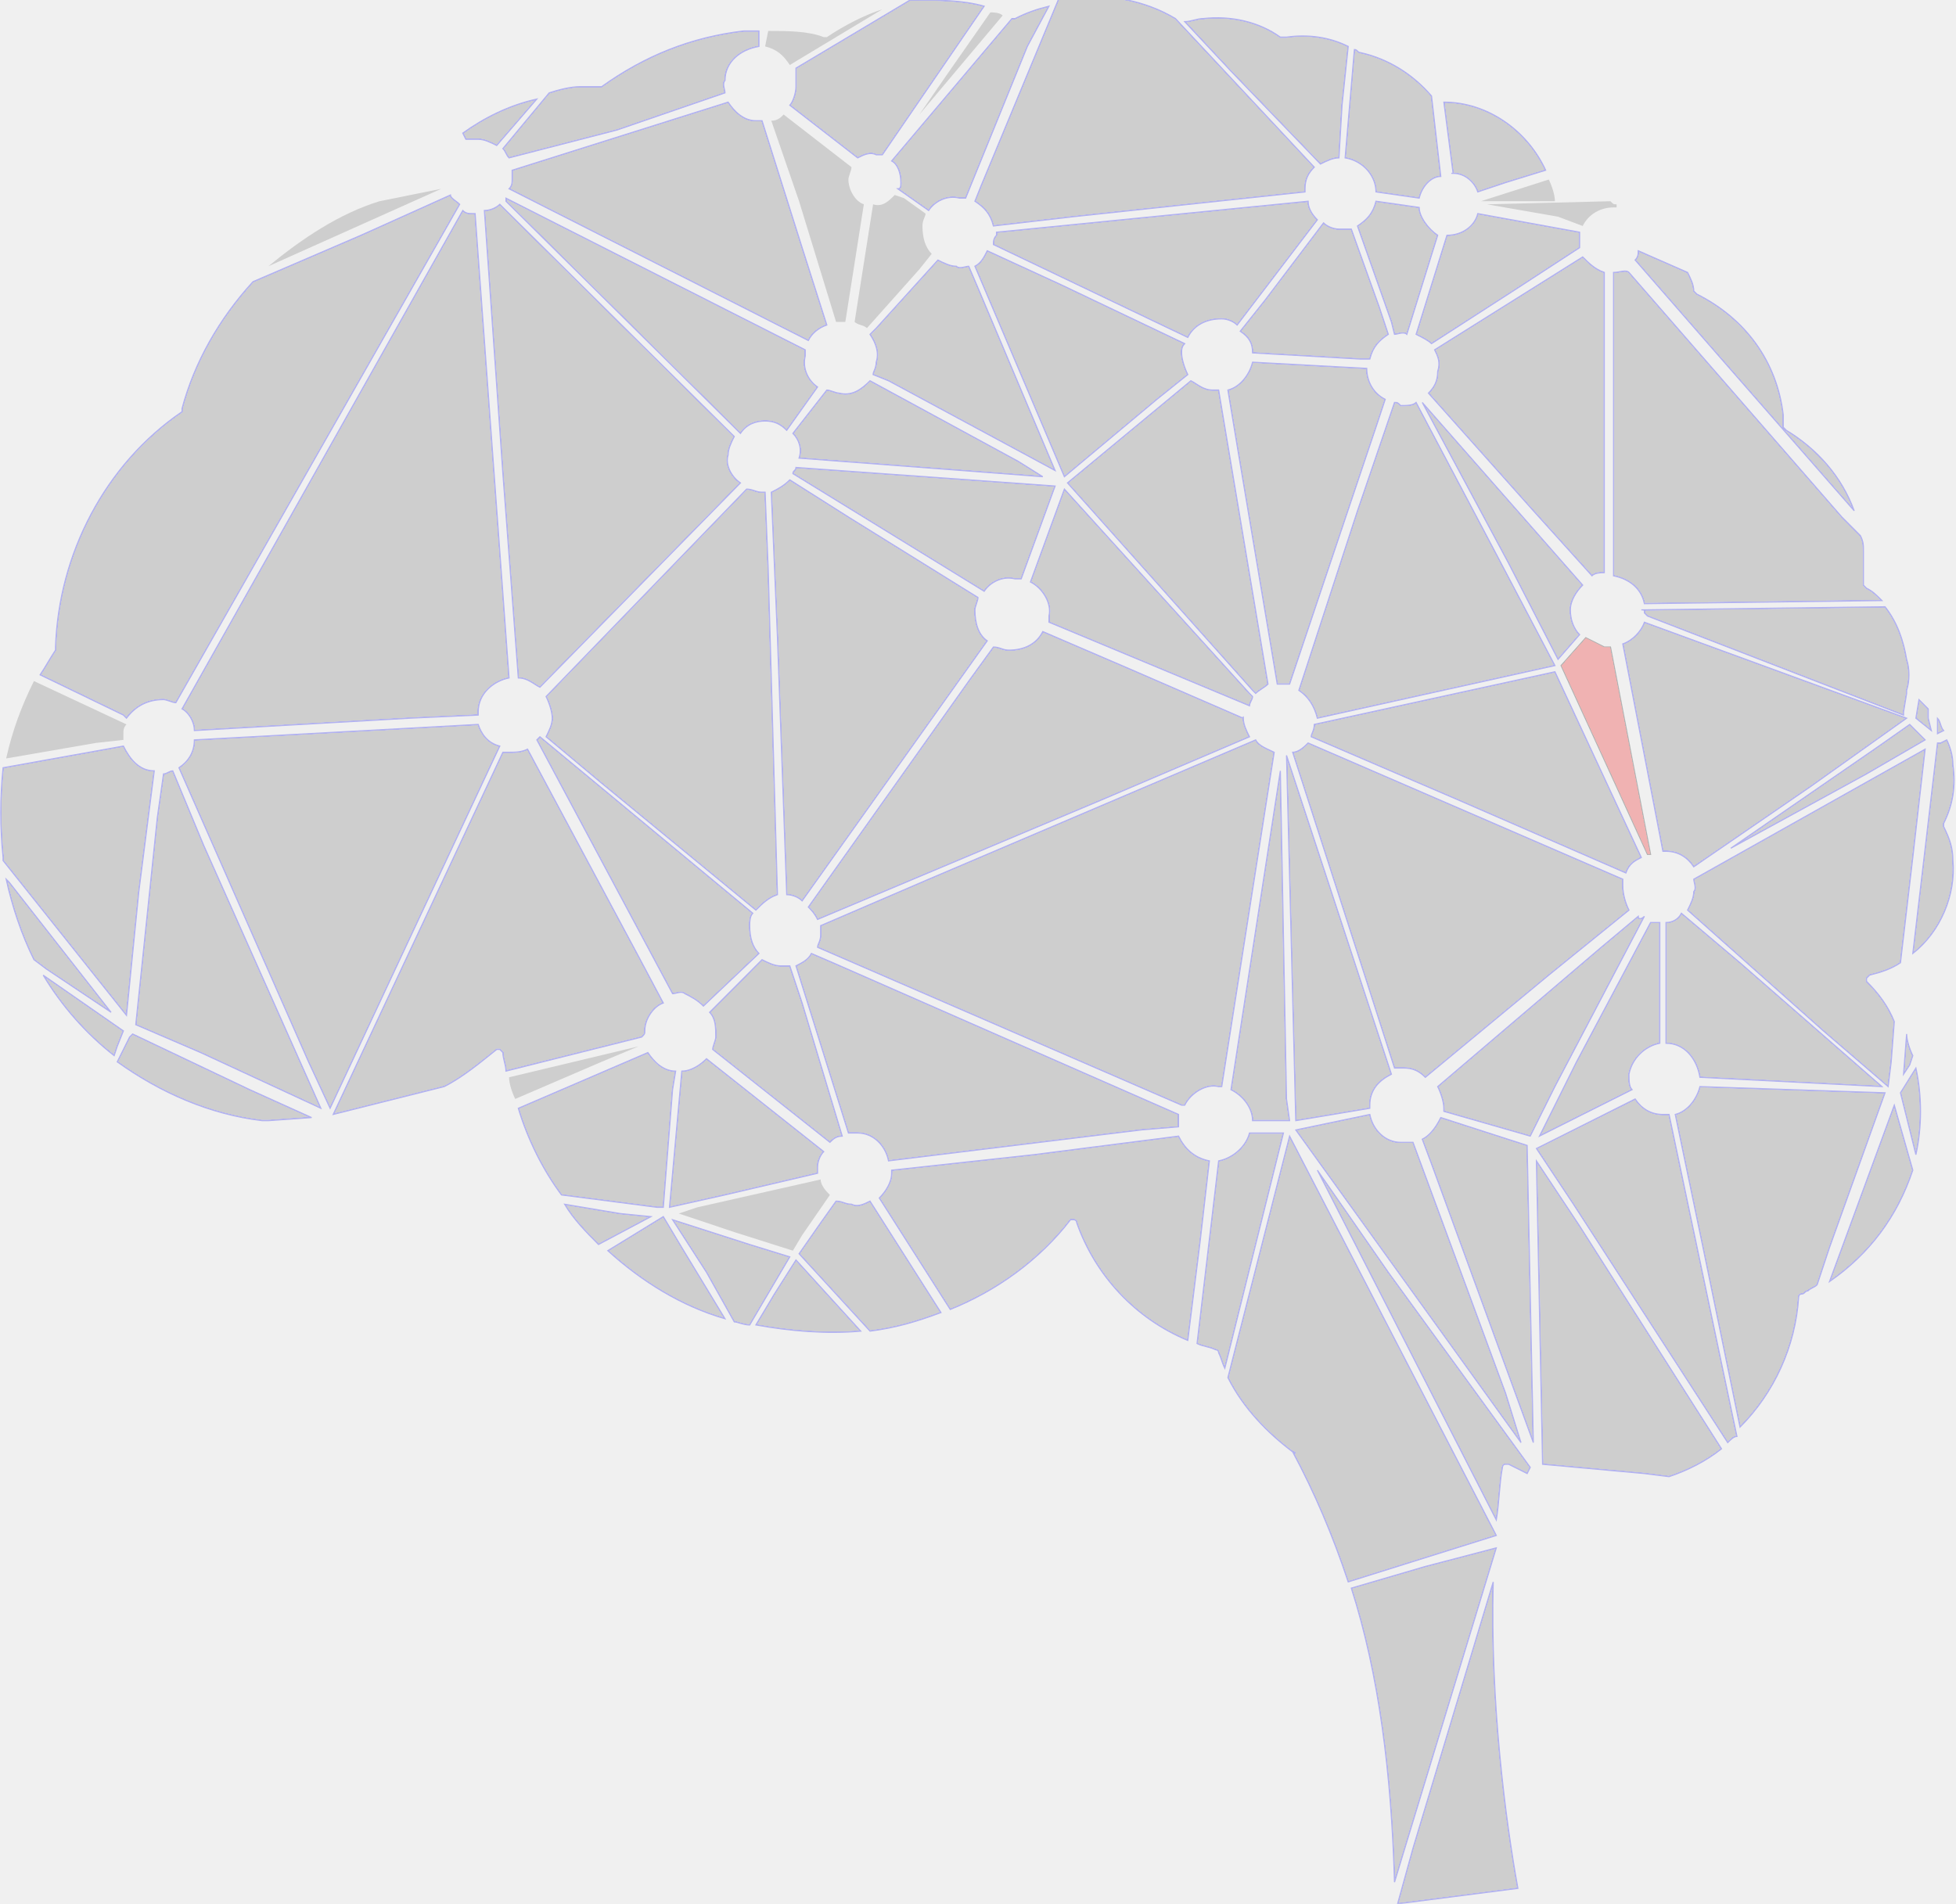
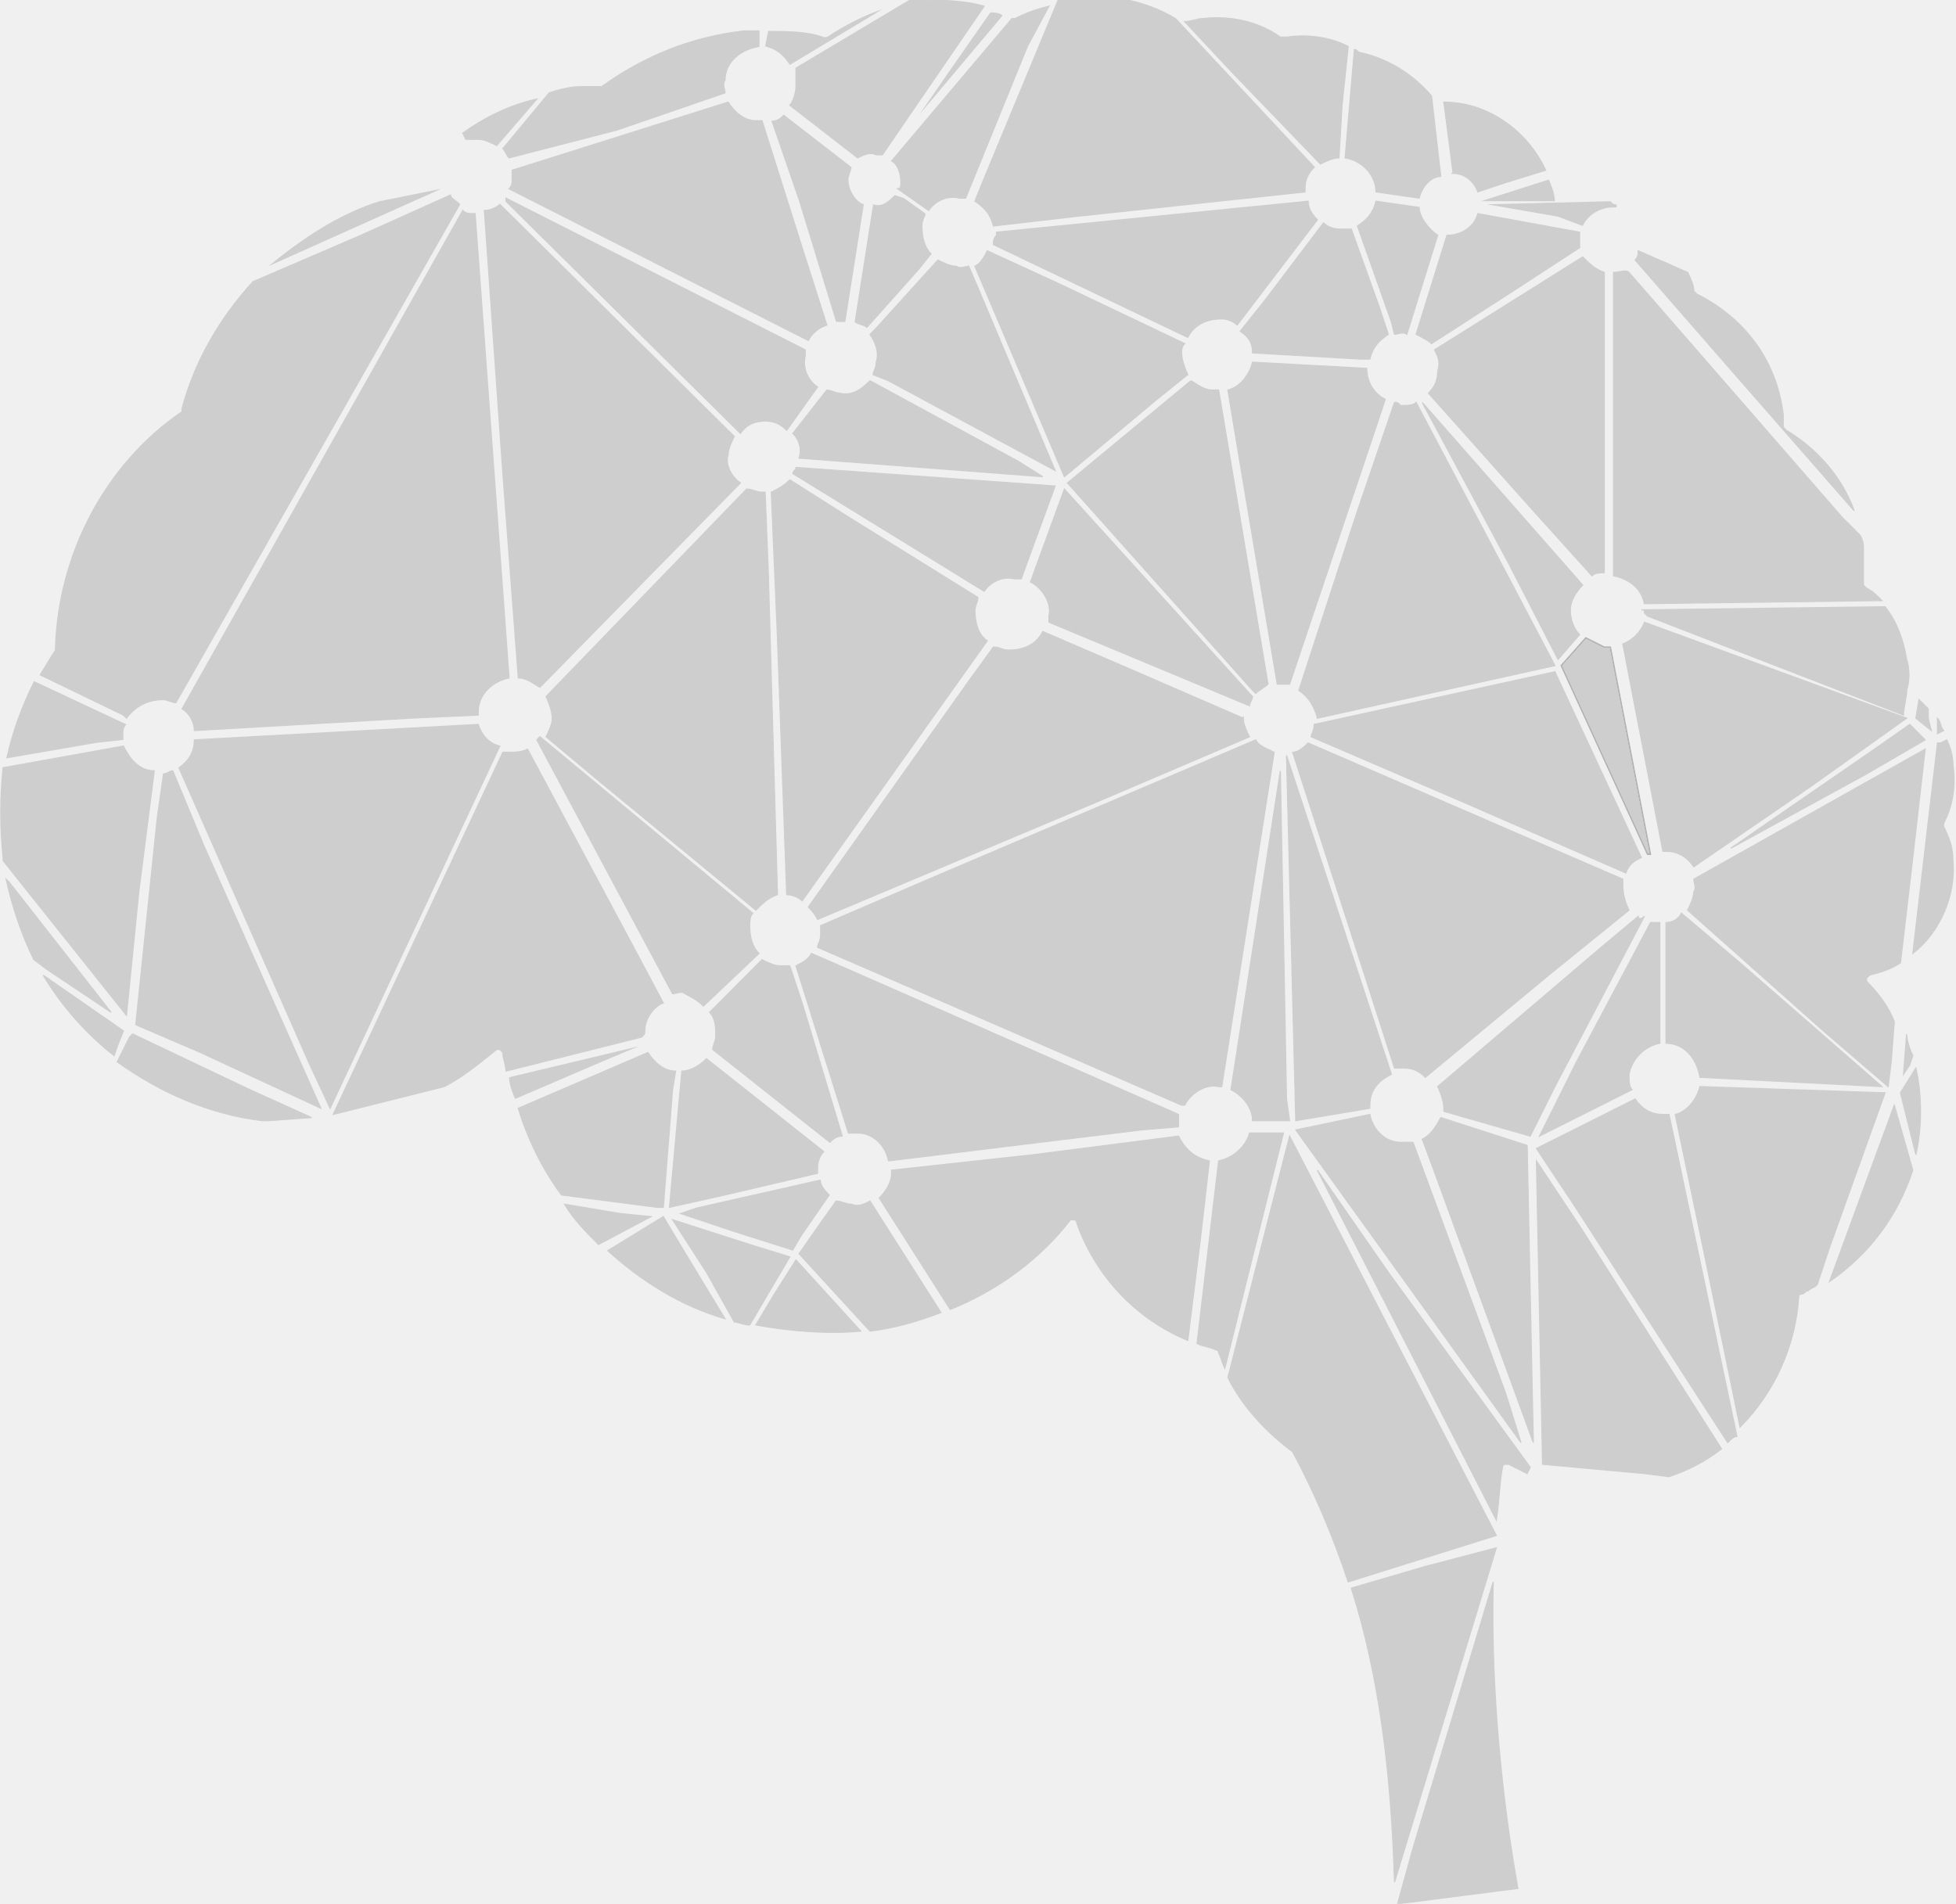
<svg xmlns="http://www.w3.org/2000/svg" width="1738" height="1692" viewBox="0 0 1738 1692" fill="none">
  <g clip-path="url(#clip0)">
    <g style="mix-blend-mode:color-burn" opacity="0.26">
-       <path stroke="black" stroke-linecap="round" stroke-width="1" d="M1409.04 566.742L1387.11 591.503L1433.71 693.298L1463.86 759.328C1463.86 759.328 1463.86 759.328 1466.61 759.328L1430.97 574.996C1428.23 574.996 1428.23 574.996 1425.49 574.996C1420 572.245 1414.52 569.494 1409.04 566.742Z" fill="red" />
+       <path stroke="black" stroke-linecap="round" stroke-width="1" d="M1409.04 566.742L1387.11 591.503L1433.71 693.298L1463.86 759.328C1463.86 759.328 1463.86 759.328 1466.61 759.328L1430.97 574.996C1428.23 574.996 1428.23 574.996 1425.49 574.996C1420 572.245 1414.52 569.494 1409.04 566.742Z" fill="#1A1A1A" />
      <path d="M890.926 13.768C888.185 11.016 882.702 11.016 879.961 11.016L841.583 66.041L816.911 101.807L890.926 13.768Z" fill="#1A1A1A" />
      <path d="M712.745 1097.73L737.417 1061.96C734.675 1059.21 729.193 1053.71 729.193 1048.21L619.54 1072.97L603.092 1078.47L652.436 1094.98L704.521 1111.49L712.745 1097.73Z" fill="#1A1A1A" />
      <path d="M1315.84 178.808H1340.51H1381.63C1381.63 173.306 1378.89 165.052 1376.15 159.55L1315.84 178.808Z" fill="#1A1A1A" />
      <path d="M238.494 236.596L392.008 167.815L337.182 178.82C301.545 189.825 268.649 211.835 238.494 236.596Z" fill="#1A1A1A" />
      <path d="M1406.3 200.842C1411.78 189.837 1422.75 184.334 1433.71 184.334H1436.45V181.583C1433.71 181.583 1433.71 181.583 1430.97 178.832L1321.32 181.583L1384.37 192.588L1406.3 200.842Z" fill="#1A1A1A" />
      <path d="M701.775 57.754L784.015 8.232C767.567 13.735 751.119 21.988 734.671 32.993H731.93C718.223 27.491 699.034 27.491 682.586 27.491L679.844 41.247C690.81 43.998 696.292 49.501 701.775 57.754Z" fill="#1A1A1A" />
      <path d="M109.652 652.038C109.652 649.287 109.652 646.535 112.394 643.784L30.154 605.267C19.189 627.277 10.965 649.287 5.482 674.048L84.98 660.292L109.652 657.54C109.652 654.789 109.652 654.789 109.652 652.038Z" fill="#1A1A1A" />
      <path d="M452.318 957.4C452.318 962.902 455.06 971.156 457.801 976.658L534.558 943.644L567.454 929.887L452.318 957.4Z" fill="#1A1A1A" />
      <path d="M775.794 181.557C775.794 181.557 773.053 181.557 775.794 181.557L759.346 286.103C762.088 288.855 767.57 288.855 770.312 291.606L816.914 239.333L827.88 225.577C822.397 220.074 819.656 211.821 819.656 200.816C819.656 195.313 822.397 192.562 822.397 189.811L803.208 176.055L794.984 173.303C789.501 178.806 784.018 184.308 775.794 181.557Z" fill="#1A1A1A" />
      <path d="M710.004 178.815L742.9 286.113C745.641 286.113 748.382 286.113 751.124 286.113L767.571 181.566C759.348 178.815 753.865 167.81 753.865 159.557C753.865 156.805 756.606 151.303 756.606 148.552L696.297 101.781C693.556 104.532 690.814 107.283 685.332 107.283L710.004 178.815Z" fill="#1A1A1A" />
-       <g style="mix-blend-mode:color-burn" stroke-width="1" stroke="blue">
+       <g style="mix-blend-mode:color-burn" stroke-width="1" stroke="#1A1A1A">
        <path d="M1474.83 927.138V877.616V819.841H1472.09C1469.35 819.841 1469.35 819.841 1466.61 819.841L1400.82 943.646L1367.92 1009.67L1450.16 968.407C1447.42 965.655 1447.42 960.153 1447.42 954.65C1450.16 940.894 1461.12 929.889 1474.83 927.138Z" fill="#1A1A1A" />
        <path d="M1340.51 500.727L1384.37 586.014L1403.56 564.005C1398.07 558.502 1395.33 550.248 1395.33 541.995C1395.33 533.741 1400.81 525.487 1406.3 519.985L1263.75 357.663L1340.51 500.727Z" fill="#1A1A1A" />
        <path d="M1082.82 1031.7L1063.63 1194.02C1069.11 1196.77 1074.6 1196.77 1080.08 1199.52C1080.08 1199.52 1082.82 1199.52 1082.82 1202.28C1085.56 1207.78 1085.56 1210.53 1088.3 1216.03L1107.49 1139L1140.39 1006.94H1110.23C1107.49 1017.94 1096.53 1028.95 1082.82 1031.7Z" fill="#1A1A1A" />
        <path d="M1699.62 938.177C1696.88 932.674 1694.14 924.42 1694.14 918.918L1691.4 954.684L1696.88 946.43L1699.62 938.177Z" fill="#1A1A1A" />
        <path d="M1112.98 313.625L1208.92 319.128H1217.15C1219.89 308.123 1225.37 302.62 1233.6 297.118L1225.37 272.357L1200.7 203.576C1197.96 203.576 1195.22 203.576 1189.73 203.576C1184.25 203.576 1178.77 200.825 1176.03 198.074L1123.94 266.854L1102.01 294.367C1110.24 299.869 1112.98 305.372 1112.98 313.625Z" fill="#1A1A1A" />
        <path d="M1170.54 1039.94L1329.54 1350.83C1332.28 1334.32 1332.28 1317.81 1335.02 1304.06C1335.02 1304.06 1335.02 1301.31 1337.77 1301.31H1340.51C1345.99 1304.06 1351.47 1306.81 1356.95 1309.56L1359.7 1304.06L1233.6 1130.73L1170.54 1039.94Z" fill="#1A1A1A" />
        <path d="M1263.75 1012.44L1271.97 1034.45L1362.44 1282.06L1356.95 1017.95L1280.2 993.185C1274.71 1004.19 1269.23 1009.69 1263.75 1012.44Z" fill="#1A1A1A" />
        <path d="M1047.19 1009.68L918.344 1026.19L792.243 1039.95V1042.7C792.243 1050.95 786.76 1059.2 781.278 1064.71L844.328 1163.75C885.448 1147.24 923.826 1119.73 951.24 1083.97H953.981C953.981 1083.97 956.722 1083.97 956.722 1086.72C973.17 1133.49 1008.81 1172 1055.41 1191.26L1066.38 1103.22L1074.6 1031.69C1060.89 1028.94 1052.67 1020.69 1047.19 1009.68Z" fill="#1A1A1A" />
        <path d="M1455.64 814.353L1422.74 841.865L1277.45 965.67C1280.2 971.172 1282.94 979.426 1282.94 984.928V987.68L1302.13 993.182L1359.69 1009.69L1381.62 965.67L1461.12 814.353C1458.38 817.104 1455.64 817.104 1455.64 814.353Z" fill="#1A1A1A" />
        <path d="M625.021 894.125L674.365 847.355C668.882 841.852 666.141 833.599 666.141 822.594C666.141 819.843 666.141 814.34 668.882 811.589L479.731 654.77L476.989 657.521L597.608 883.121C600.349 883.121 605.832 880.369 608.573 883.121C614.056 885.872 619.538 888.623 625.021 894.125Z" fill="#1A1A1A" />
        <path d="M597.605 968.43L600.347 951.923C589.381 951.923 581.157 943.669 575.675 935.416L460.539 984.938C468.763 1012.45 482.47 1039.96 498.918 1061.97L583.899 1072.98H589.381L597.605 968.43Z" fill="#1A1A1A" />
        <path d="M1699.62 1039.95L1683.17 982.173L1625.6 1138.99C1661.24 1114.23 1685.91 1081.22 1699.62 1039.95Z" fill="#1A1A1A" />
        <path d="M1370.66 1301.33L1461.12 1309.58L1483.05 1312.33C1499.5 1306.83 1515.95 1298.58 1529.66 1287.57L1403.55 1089.48L1365.18 1031.71L1370.66 1301.33Z" fill="#1A1A1A" />
        <path d="M572.933 916.141C572.933 905.136 581.157 894.131 589.381 891.38L567.451 850.111L468.763 665.78C463.28 668.531 457.798 668.531 452.315 668.531C449.574 668.531 449.574 668.531 446.832 668.531L296.06 990.424L394.747 965.663C411.195 957.409 427.643 943.653 441.35 932.648H444.091L446.832 935.399C446.832 940.902 449.574 946.404 449.574 951.907L482.47 943.653L570.192 921.643C572.933 918.892 572.933 918.892 572.933 916.141Z" fill="#1A1A1A" />
        <path d="M1696.88 643.798L1669.46 663.057L1537.88 753.847L1658.5 687.818L1710.58 657.554L1696.88 643.798Z" fill="#1A1A1A" />
        <path d="M1458.39 762.074L1381.63 597.001L1167.8 643.772C1167.8 649.274 1165.06 652.026 1165.06 654.777L1299.39 712.552L1444.68 775.83C1447.42 767.577 1452.9 764.826 1458.39 762.074Z" fill="#1A1A1A" />
        <path d="M756.604 1070.2C751.121 1070.2 748.38 1067.45 742.897 1067.45L729.191 1086.71L710.001 1114.22L773.052 1183C794.982 1180.25 814.172 1174.75 836.102 1166.49L773.052 1067.45C767.569 1070.2 762.086 1072.95 756.604 1070.2Z" fill="#1A1A1A" />
        <path d="M688.073 1149.99L671.625 1177.5C701.78 1183.01 734.675 1185.76 764.83 1183.01L707.262 1119.73L688.073 1149.99Z" fill="#1A1A1A" />
        <path d="M627.76 1130.76L652.431 1174.78C655.173 1174.78 660.655 1177.53 666.138 1177.53L701.775 1117L666.138 1106L597.605 1083.99L627.76 1130.76Z" fill="#1A1A1A" />
        <path d="M424.902 643.798L172.7 657.554C172.7 668.559 167.218 676.813 158.994 682.315L274.129 943.681L293.319 984.949L444.092 663.057C433.126 660.305 427.644 652.052 424.902 643.798Z" fill="#1A1A1A" />
        <path d="M1206.18 200.842L1236.34 286.129L1239.08 297.134C1241.82 297.134 1247.3 294.383 1250.04 297.134L1277.46 209.095C1269.23 203.593 1261.01 192.588 1261.01 184.334L1222.63 178.832C1219.89 189.837 1214.41 195.339 1206.18 200.842Z" fill="#1A1A1A" />
        <path d="M693.555 858.38C688.073 858.38 682.59 855.629 677.107 852.877L630.505 899.648C635.988 905.151 635.988 913.404 635.988 921.658C635.988 924.409 633.246 929.912 633.246 932.663L737.417 1015.2C740.158 1012.45 742.899 1009.7 748.382 1009.7L712.745 891.395L701.779 858.38C699.038 858.38 696.297 858.38 693.555 858.38Z" fill="#1A1A1A" />
        <path d="M778.535 321.902C778.535 327.404 775.794 330.156 775.794 332.907L789.501 338.409L937.532 418.195L868.999 255.873L860.775 236.614C858.034 236.614 852.551 239.365 849.81 236.614C844.327 236.614 838.844 233.863 833.362 231.112L778.535 291.639L773.053 297.141C778.535 305.395 781.277 313.648 778.535 321.902Z" fill="#1A1A1A" />
        <path d="M866.256 236.6L945.754 423.683L1027.99 354.903L1055.41 332.893C1052.67 327.391 1049.92 319.137 1049.92 313.634C1049.92 310.883 1049.92 308.132 1052.67 305.381L943.013 253.108L877.221 222.844C874.48 228.347 871.739 233.849 866.256 236.6Z" fill="#1A1A1A" />
        <path d="M1461.12 552.987C1458.38 561.24 1450.16 569.494 1441.93 572.245L1477.57 756.577C1477.57 756.577 1477.57 756.577 1480.31 756.577C1491.28 756.577 1499.5 762.079 1504.98 770.333L1609.15 698.801L1694.14 638.274L1461.12 552.987Z" fill="#1A1A1A" />
        <path d="M1326.8 1405.87L1255.52 1642.47L1241.82 1691.99L1348.73 1678.24C1337.76 1617.71 1324.06 1513.16 1326.8 1405.87Z" fill="#1A1A1A" />
        <path d="M1236.34 954.684L1143.13 671.308L1151.36 995.952L1217.15 984.947V982.196C1217.15 968.44 1225.37 960.186 1236.34 954.684Z" fill="#1A1A1A" />
        <path d="M671.624 808.834C677.107 803.331 682.589 797.829 690.813 795.077L682.589 506.199L679.848 437.419H677.107C671.624 437.419 668.883 434.668 663.4 434.668L485.214 618.999C487.955 624.502 490.696 632.756 490.696 638.258C490.696 643.76 487.955 649.263 485.214 654.765L534.558 696.034L671.624 808.834Z" fill="#1A1A1A" />
        <path d="M1510.47 965.674C1507.72 976.679 1499.5 987.684 1488.54 990.435L1513.21 1108.74L1546.1 1268.31C1576.26 1238.04 1595.45 1196.78 1598.19 1152.76C1598.19 1152.76 1598.19 1150.01 1600.93 1150.01C1603.67 1150.01 1603.67 1147.25 1606.41 1147.25C1609.15 1144.5 1611.89 1144.5 1614.64 1141.75L1625.6 1108.74L1674.95 971.177L1510.47 965.674Z" fill="#1A1A1A" />
        <path d="M1699.62 847.386C1724.29 828.128 1738 795.113 1735.26 764.85C1735.26 753.845 1732.52 745.591 1727.03 734.586V731.835C1735.26 715.328 1738 698.821 1735.26 679.562C1735.26 671.308 1732.52 663.055 1729.78 657.552L1724.29 660.303H1721.55L1699.62 847.386Z" fill="#1A1A1A" />
        <path d="M1452.9 976.684L1420 993.192L1365.18 1020.7L1398.07 1070.23L1535.14 1282.07C1537.88 1279.32 1540.62 1276.57 1543.36 1276.57L1483.05 990.44C1480.31 990.44 1480.31 990.44 1477.57 990.44C1466.6 990.44 1458.38 984.938 1452.9 976.684Z" fill="#1A1A1A" />
        <path d="M1047.18 995.921C1047.18 993.17 1047.18 993.17 1047.18 990.419L740.154 855.609L720.965 847.355C718.224 852.858 712.741 855.609 707.259 858.36L753.861 1006.93C756.602 1006.93 759.344 1006.93 762.085 1006.93C775.792 1006.93 786.757 1017.93 789.498 1031.69L1014.29 1004.17L1047.18 1001.42C1047.18 998.672 1047.18 998.672 1047.18 995.921Z" fill="#1A1A1A" />
        <path d="M699.038 795.106C704.521 795.106 710.004 797.857 712.745 800.608L877.224 569.506C869.001 564.003 866.259 552.998 866.259 541.993C866.259 539.242 869.001 533.74 869.001 530.988L753.865 459.457L701.78 426.442C696.297 431.945 690.814 434.696 685.332 437.447L690.814 566.754L699.038 795.106Z" fill="#1A1A1A" />
        <path d="M1104.75 638.293C1104.75 638.293 1104.75 635.542 1104.75 638.293L1003.32 594.274L926.567 561.259C921.084 572.264 910.119 577.767 896.412 577.767C890.93 577.767 888.188 575.015 882.706 575.015L860.775 605.279L718.226 806.118C720.967 808.869 723.709 811.62 726.45 817.123L981.393 709.825L1110.24 654.801C1107.49 649.298 1104.75 643.796 1104.75 638.293Z" fill="#1A1A1A" />
        <path d="M1285.68 209.101L1258.27 297.14C1263.75 299.891 1269.23 302.642 1271.97 305.393L1348.73 255.871L1403.56 220.105C1403.56 217.354 1403.56 214.603 1403.56 209.101V206.349L1313.09 189.842C1310.35 200.847 1299.39 209.101 1285.68 209.101Z" fill="#1A1A1A" />
        <path d="M1702.36 1026.2C1707.84 1001.44 1707.84 973.931 1702.36 949.17L1688.65 971.179L1702.36 1026.2Z" fill="#1A1A1A" />
        <path d="M1504.99 781.331C1504.99 784.082 1507.73 789.585 1504.99 792.336C1504.99 797.838 1502.25 803.341 1499.5 808.843L1620.12 916.141L1677.69 965.662L1680.43 943.653L1683.17 907.887C1677.69 894.131 1669.47 883.126 1658.5 872.121V869.37L1661.24 866.619C1672.21 863.867 1680.43 861.116 1688.66 855.614L1699.62 762.072L1710.59 665.78L1504.99 781.331Z" fill="#1A1A1A" />
        <path d="M1222.63 170.569L1261.01 176.071C1263.75 165.066 1271.97 156.813 1280.2 156.813L1271.97 85.281C1255.52 66.022 1233.59 52.266 1208.92 46.764C1206.18 46.764 1206.18 44.013 1203.44 44.013L1195.21 140.305C1211.66 143.057 1222.63 156.813 1222.63 170.569Z" fill="#1A1A1A" />
        <path d="M1255.53 1015.2C1252.79 1015.2 1250.04 1015.2 1244.56 1015.2C1230.86 1015.2 1219.89 1004.2 1217.15 990.44L1151.36 1004.2L1351.47 1282.07L1337.77 1238.05L1255.53 1015.2Z" fill="#1A1A1A" />
        <path d="M1189.73 140.3L1192.47 93.529L1197.96 41.256C1181.51 33.002 1162.32 30.251 1143.13 33.002H1140.39H1137.65C1118.46 19.246 1093.79 13.744 1069.11 16.495C1063.63 16.495 1058.15 19.246 1052.67 19.246L1093.79 63.266L1173.29 145.802C1178.77 143.051 1184.25 140.3 1189.73 140.3Z" fill="#1A1A1A" />
        <path d="M1291.16 154.043C1302.13 154.043 1310.35 162.296 1313.09 170.55L1337.76 162.296L1373.4 151.291C1356.95 115.526 1321.31 90.765 1282.94 90.765L1291.16 154.043C1291.16 154.043 1288.42 154.043 1291.16 154.043Z" fill="#1A1A1A" />
        <path d="M882.704 200.832L953.978 192.578L1159.58 170.568V167.817C1159.58 159.563 1162.32 154.061 1167.8 148.558L1044.44 16.5C1017.03 -0.008 984.133 -5.51 951.237 -2.759C948.496 -2.759 943.013 -2.759 940.272 -0.008L871.738 165.066L866.256 178.822C874.48 184.324 879.962 189.827 882.704 200.832Z" fill="#1A1A1A" />
        <path d="M800.465 162.308C800.465 165.059 800.465 167.81 797.724 167.81L825.137 187.069C830.62 178.815 841.585 173.312 852.55 176.064C855.292 176.064 858.033 176.064 858.033 176.064L912.86 41.254L932.049 5.488C921.084 8.239 912.86 10.991 901.894 16.493H899.153L792.241 143.049C797.724 145.8 800.465 154.054 800.465 162.308Z" fill="#1A1A1A" />
        <path d="M1727.03 649.274C1724.29 646.523 1724.29 641.021 1721.55 638.27V641.021V652.025L1727.03 649.274Z" fill="#1A1A1A" />
        <path d="M1461.13 544.735L1463.87 547.486L1691.4 635.525V632.774L1694.14 616.267V613.516C1696.88 605.262 1696.88 594.257 1694.14 586.003C1691.4 569.496 1685.91 552.989 1674.95 539.233L1461.13 541.984H1458.38C1461.13 541.984 1461.13 541.984 1461.13 544.735Z" fill="#1A1A1A" />
        <path d="M707.259 77.034C707.259 82.537 704.518 90.79 701.777 93.541L762.086 140.312C767.569 137.561 773.051 134.81 778.534 137.561C781.275 137.561 781.275 137.561 784.017 137.561L874.48 5.502C855.291 0 833.36 0 811.43 0H808.689L707.259 60.527C707.259 68.781 707.259 71.532 707.259 77.034Z" fill="#1A1A1A" />
        <path d="M1713.33 638.279V630.025C1710.58 627.274 1707.84 624.523 1705.1 621.772L1702.36 638.279L1716.07 649.284L1713.33 638.279Z" fill="#1A1A1A" />
        <path d="M1452.9 231.098L1529.66 319.137L1647.54 453.947C1636.57 423.683 1614.64 398.922 1587.23 382.415L1584.49 379.664C1584.49 376.913 1584.49 371.41 1584.49 368.659C1579 321.888 1551.59 283.371 1507.73 261.361L1504.99 258.61C1504.99 253.108 1502.25 247.605 1499.5 242.103L1455.64 222.844C1455.64 225.595 1455.64 228.347 1452.9 231.098Z" fill="#1A1A1A" />
        <path d="M1433.71 242.117V448.458V511.736C1447.42 514.488 1458.38 522.741 1461.12 536.497L1672.2 533.746C1666.72 528.244 1663.98 525.493 1658.5 522.741L1655.76 519.99C1655.76 508.985 1655.76 500.732 1655.76 489.727C1655.76 484.224 1655.76 481.473 1653.01 475.971L1636.57 459.463L1447.42 242.117C1444.67 239.366 1439.19 242.117 1433.71 242.117Z" fill="#1A1A1A" />
        <path d="M8.223 784.106L5.482 781.355C10.965 806.116 19.189 830.877 30.154 852.887L41.119 861.14L98.687 899.657L8.223 784.106Z" fill="#1A1A1A" />
        <path d="M646.952 404.424C646.952 398.922 649.693 393.42 652.435 387.917L444.094 181.576C441.353 184.327 435.87 187.078 430.387 187.078L446.835 420.932L460.542 602.512C468.766 602.512 474.248 608.015 479.731 610.766L657.917 429.185C649.693 423.683 644.211 412.678 646.952 404.424Z" fill="#1A1A1A" />
        <path d="M1480.32 819.867V927.164C1496.76 927.164 1507.73 940.92 1510.47 957.428L1672.21 965.681L1546.11 855.633L1494.02 811.613C1491.28 817.115 1485.8 819.867 1480.32 819.867Z" fill="#1A1A1A" />
        <path d="M109.651 663.035L2.74 682.294C-0.002 709.806 -0.002 734.567 2.74 762.079V764.83L112.393 902.391L123.358 792.343L137.065 685.045C123.358 685.045 115.134 674.04 109.651 663.035Z" fill="#1A1A1A" />
        <path d="M1148.61 1290.31C1151.35 1290.31 1151.35 1293.06 1148.61 1290.31C1167.8 1326.07 1184.25 1364.59 1197.95 1405.86L1329.54 1364.59L1145.87 1009.68L1091.04 1224.28C1104.75 1251.79 1126.68 1273.8 1148.61 1290.31Z" fill="#1A1A1A" />
        <path d="M145.286 621.752C148.028 621.752 153.51 624.504 156.252 624.504L408.453 181.557C405.712 178.806 400.23 176.055 400.23 173.303L320.731 209.069L224.785 250.338C194.63 283.352 172.7 321.869 161.734 363.138V365.889C93.201 412.66 52.081 492.445 49.34 574.982C49.34 574.982 49.34 574.982 49.34 577.733C43.857 585.986 41.116 591.489 35.633 599.743L109.649 635.508L112.39 638.26C120.614 627.255 131.58 621.752 145.286 621.752Z" fill="#1A1A1A" />
        <path d="M117.873 918.918L115.132 921.669L104.167 943.679C142.545 971.191 186.406 990.45 233.009 995.952H238.491L276.87 993.201L222.043 968.44L117.873 918.918Z" fill="#1A1A1A" />
        <path d="M679.846 374.176C688.07 374.176 693.553 376.927 699.036 382.429L726.449 343.912C718.225 338.41 712.742 327.405 715.484 316.4C715.484 313.649 715.484 310.898 715.484 310.898L449.575 176.088C449.575 176.088 449.575 176.088 449.575 178.839L657.916 385.181C663.399 376.927 671.622 374.176 679.846 374.176Z" fill="#1A1A1A" />
        <path d="M540.041 1111.47C570.196 1138.98 605.833 1160.99 644.211 1172L605.833 1108.72L589.385 1081.2L540.041 1111.47Z" fill="#1A1A1A" />
        <path d="M38.377 866.637C54.824 894.15 76.755 918.911 101.427 938.169L104.168 929.915L109.651 916.159L38.377 866.637Z" fill="#1A1A1A" />
        <path d="M745.64 349.38C742.898 349.38 737.416 346.629 734.674 346.629L704.52 385.146C710.002 390.648 712.744 398.902 710.002 407.155L926.567 423.663L904.636 409.907L773.053 338.375C764.829 346.629 756.605 352.131 745.64 349.38Z" fill="#1A1A1A" />
        <path d="M726.45 1042.7C726.45 1039.95 726.45 1039.95 726.45 1037.2C726.45 1031.69 729.191 1026.19 731.932 1023.44L627.762 940.904C622.279 946.406 614.055 951.909 605.831 951.909L594.866 1072.96L644.21 1061.96L726.45 1042.7Z" fill="#1A1A1A" />
        <path d="M424.906 123.793C430.388 123.793 435.871 126.544 441.354 129.295L476.991 88.027C452.319 93.529 430.388 104.534 411.199 118.29L413.941 123.793C416.682 123.793 422.165 123.793 424.906 123.793Z" fill="#1A1A1A" />
        <path d="M548.261 115.554L644.207 82.539C644.207 79.788 641.466 74.285 644.207 71.534C644.207 55.027 657.914 44.022 674.362 41.271V27.515C668.879 27.515 663.397 27.515 660.655 27.515C614.053 33.017 572.933 49.524 534.554 77.037C534.554 77.037 534.554 77.037 531.813 77.037C526.33 77.037 520.848 77.037 515.365 77.037C507.141 77.037 496.176 79.788 487.952 82.539L446.832 132.061C449.573 134.812 449.573 137.563 452.315 140.315L548.261 115.554Z" fill="#1A1A1A" />
        <path d="M501.659 1070.23C509.883 1083.99 520.848 1094.99 531.813 1106L578.416 1081.24L551.003 1078.49L501.659 1070.23Z" fill="#1A1A1A" />
        <path d="M180.926 751.091L153.513 685.062C150.772 685.062 148.03 687.813 145.289 687.813L139.806 726.33L120.617 910.662L178.185 935.423L285.097 984.945L180.926 751.091Z" fill="#1A1A1A" />
        <path d="M1143.13 976.691L1137.65 685.062L1093.79 968.437C1104.75 973.94 1112.98 984.945 1112.98 995.95H1126.68H1145.87L1143.13 976.691Z" fill="#1A1A1A" />
        <path d="M1091.04 346.637L1099.27 396.159L1134.9 608.003C1137.65 608.003 1137.65 608.003 1140.39 608.003C1143.13 608.003 1145.87 608.003 1145.87 608.003L1222.63 379.652L1230.85 354.891C1219.89 349.389 1214.4 338.384 1214.4 327.379L1112.97 321.876C1110.23 332.881 1102.01 343.886 1091.04 346.637Z" fill="#1A1A1A" />
        <path d="M882.706 217.349L1055.41 299.885C1060.89 288.881 1071.86 283.378 1085.56 283.378C1091.05 283.378 1096.53 286.129 1099.27 288.881L1170.55 195.339C1165.06 189.837 1162.32 184.334 1162.32 178.832L885.447 206.344V209.095C882.706 211.846 882.706 214.598 882.706 217.349Z" fill="#1A1A1A" />
        <path d="M172.702 649.262L364.594 638.258L424.904 635.506V632.755C424.904 616.248 438.61 605.243 452.317 602.492L422.162 189.809H419.421C416.68 189.809 413.938 189.809 411.197 187.058L161.736 630.004C167.219 632.755 172.702 641.009 172.702 649.262Z" fill="#1A1A1A" />
        <path d="M945.755 434.668L915.601 517.204C926.566 522.707 934.79 536.463 932.048 547.468C932.048 550.219 932.048 552.97 932.048 552.97L1110.23 627.253C1110.23 624.502 1112.98 621.751 1112.98 618.999L1110.23 616.248L945.755 434.668Z" fill="#1A1A1A" />
        <path d="M1115.72 616.248C1118.46 613.497 1123.94 610.746 1126.68 607.994L1082.82 346.629C1080.08 346.629 1080.08 346.629 1077.34 346.629C1069.11 346.629 1063.63 341.126 1058.15 338.375L948.495 429.165L1112.97 613.497L1115.72 616.248Z" fill="#1A1A1A" />
        <path d="M452.318 167.799L718.227 302.609C720.968 297.106 726.451 291.604 734.675 288.852L712.744 220.072L677.107 107.272C674.366 107.272 674.366 107.272 671.624 107.272C660.659 107.272 652.435 99.018 646.953 90.765L455.06 151.291C455.06 154.043 455.06 156.794 455.06 159.545C455.06 162.296 455.06 165.048 452.318 167.799Z" fill="#1A1A1A" />
        <path d="M1406.3 228.328L1274.71 310.864C1277.45 316.367 1280.2 321.869 1277.45 330.123C1277.45 338.377 1274.71 343.879 1269.23 349.382L1362.43 453.928L1414.52 511.704C1417.26 508.952 1422.74 508.952 1425.49 508.952V242.084C1417.26 239.333 1411.78 233.83 1406.3 228.328Z" fill="#1A1A1A" />
        <path d="M1329.54 1375.61L1266.49 1392.12L1200.7 1411.38C1225.37 1488.41 1236.33 1576.45 1239.08 1672.74L1329.54 1375.61Z" fill="#1A1A1A" />
        <path d="M874.482 525.475C879.965 517.221 890.93 511.718 901.895 514.47C904.637 514.47 904.636 514.47 907.378 514.47L937.532 431.933L707.261 415.426C707.261 418.177 704.52 418.177 704.52 420.928L874.482 525.475Z" fill="#1A1A1A" />
        <path d="M1239.08 357.663L1206.18 453.956L1154.09 613.527C1162.32 619.029 1167.8 627.283 1170.54 638.288L1381.63 591.517L1329.54 492.473L1258.27 357.663C1255.52 360.414 1250.04 360.414 1244.56 360.414C1241.82 357.663 1241.82 357.663 1239.08 357.663Z" fill="#1A1A1A" />
        <path d="M825.14 781.357L729.193 822.625C729.193 825.377 729.193 828.128 729.193 830.879C729.193 836.382 726.452 839.133 726.452 841.884L1049.93 982.196H1052.67C1058.15 971.191 1071.86 962.938 1082.82 965.689H1085.57L1132.17 668.557C1126.69 665.806 1118.46 663.055 1115.72 657.552L825.14 781.357Z" fill="#1A1A1A" />
        <path d="M1441.93 786.852C1441.93 784.101 1441.93 784.101 1441.93 781.35L1162.32 660.296C1159.58 663.047 1154.1 668.55 1148.61 668.55L1211.66 863.886L1239.08 949.174C1241.82 949.174 1244.56 949.174 1247.3 949.174C1255.52 949.174 1261.01 951.925 1266.49 957.428L1376.14 866.637L1447.42 808.862C1444.68 803.359 1441.93 795.106 1441.93 786.852Z" fill="#1A1A1A" />
      </g>
    </g>
  </g>
  <defs>
    <clipPath id="clip0">
      <rect width="1738" height="1692" fill="white" />
    </clipPath>
  </defs>
</svg>
